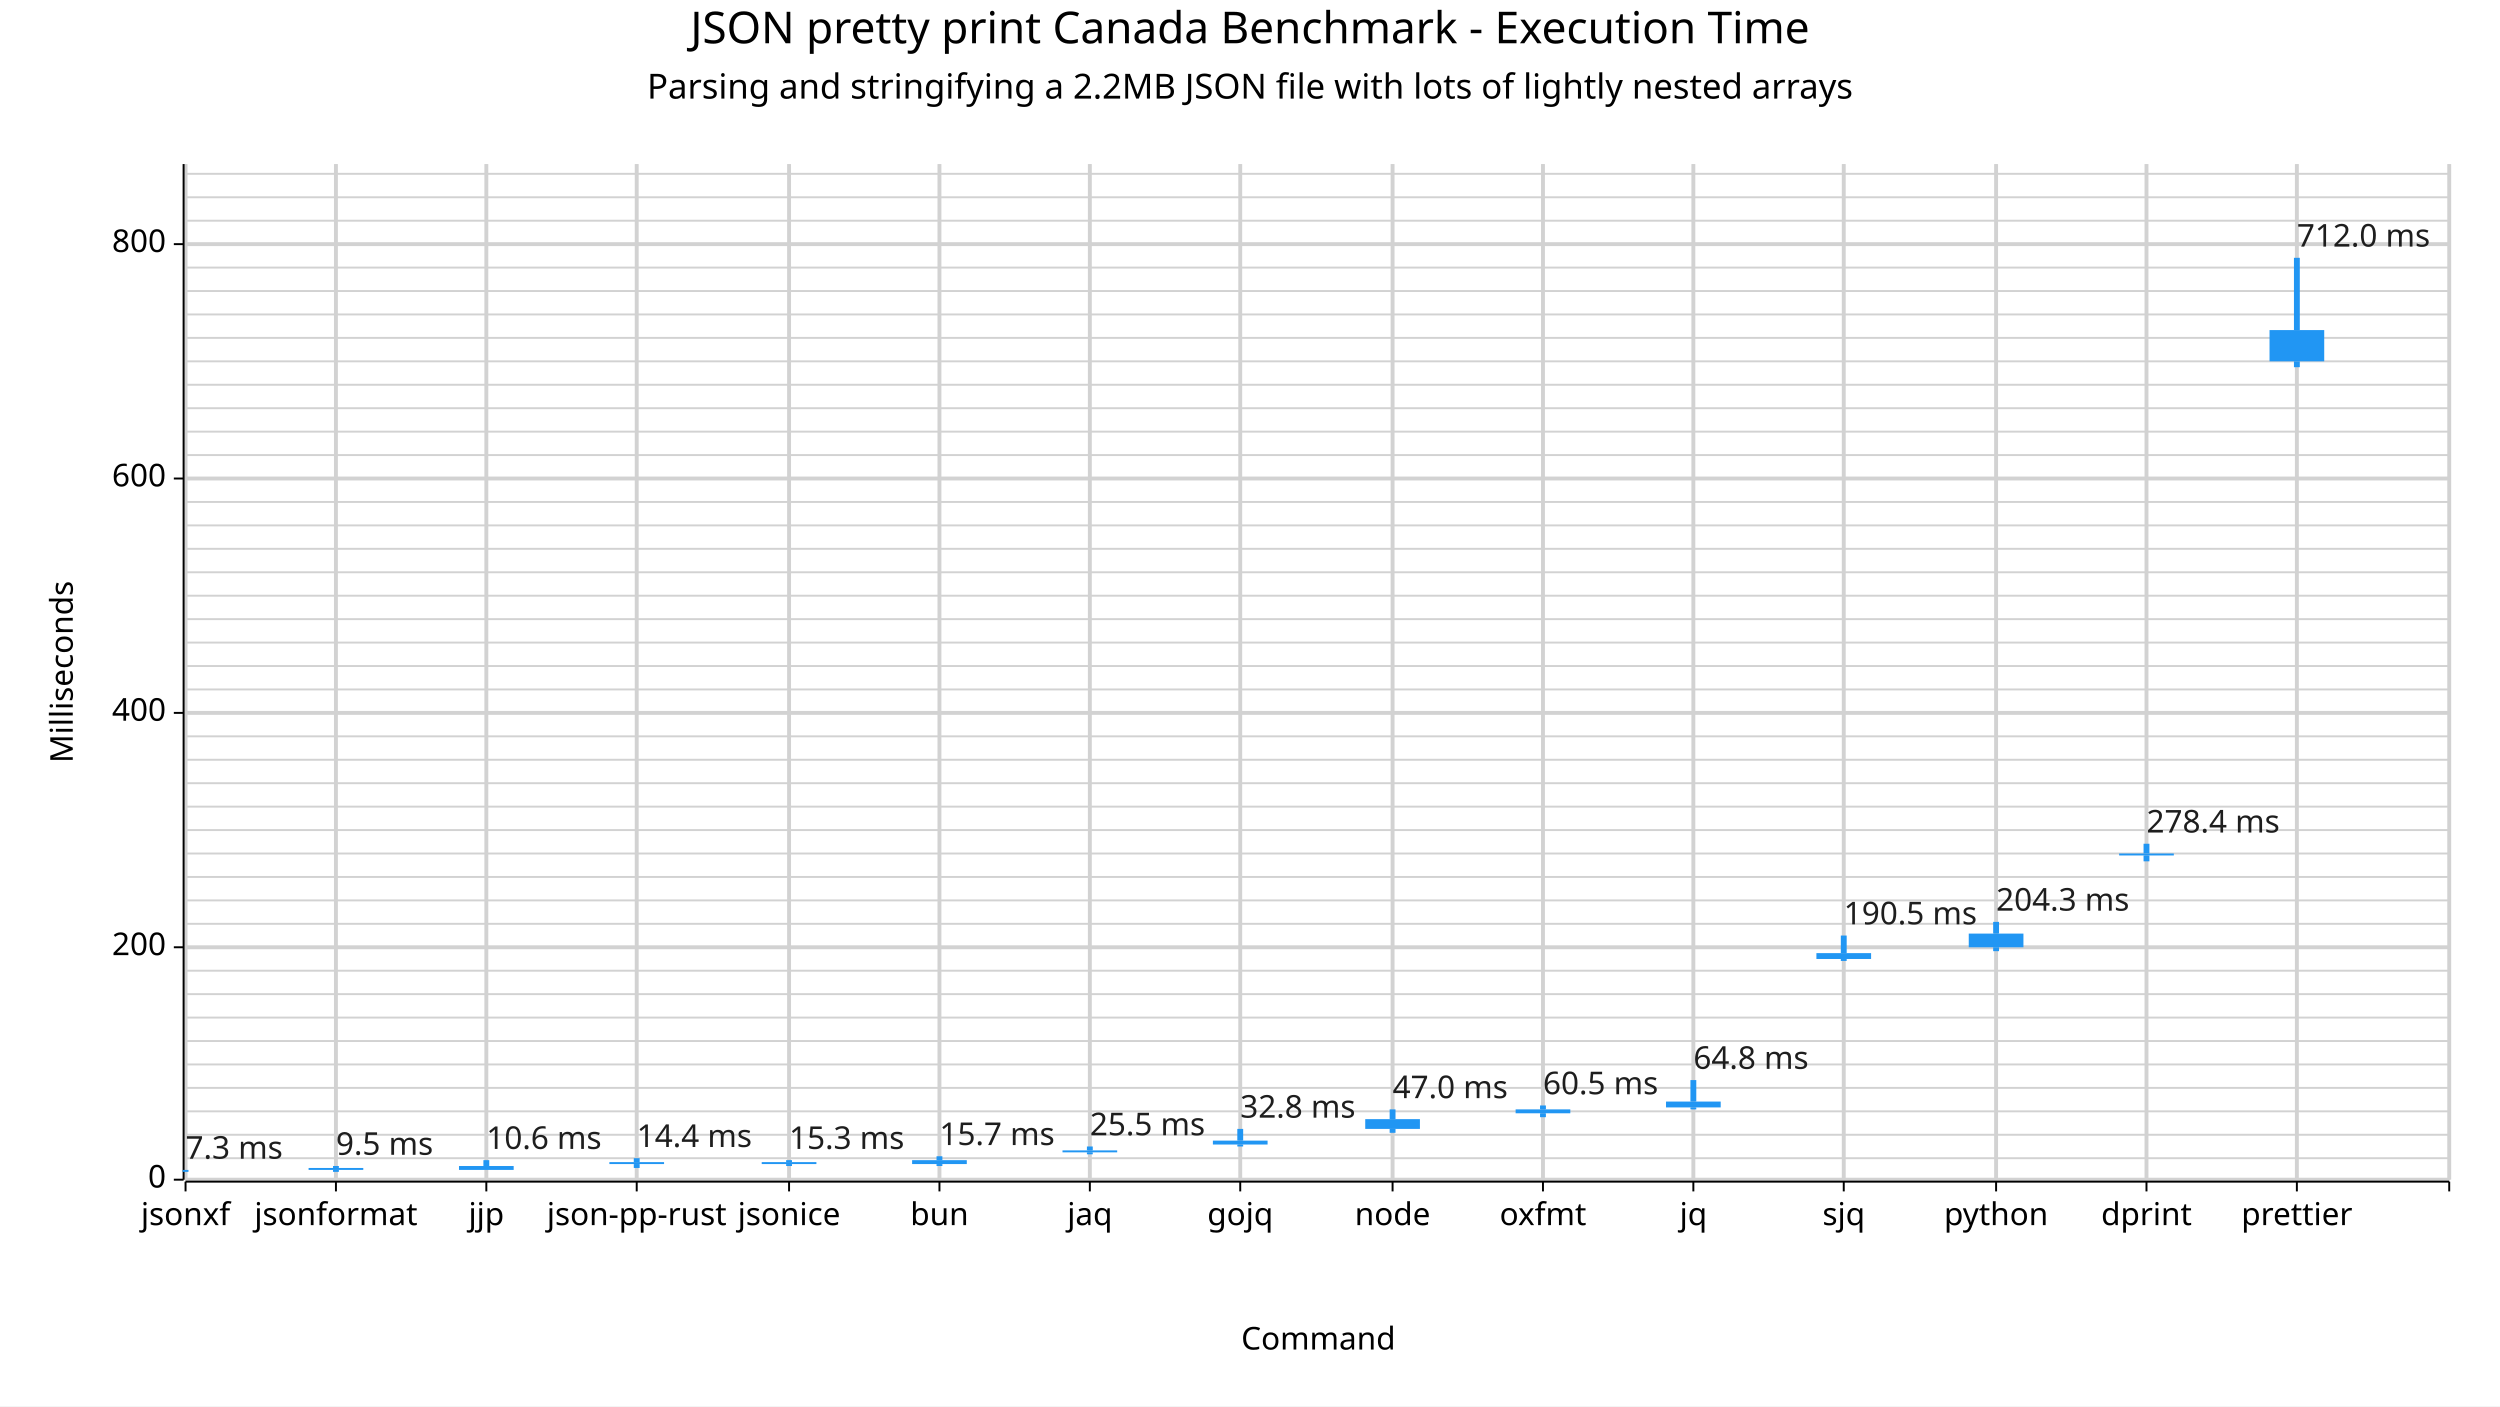
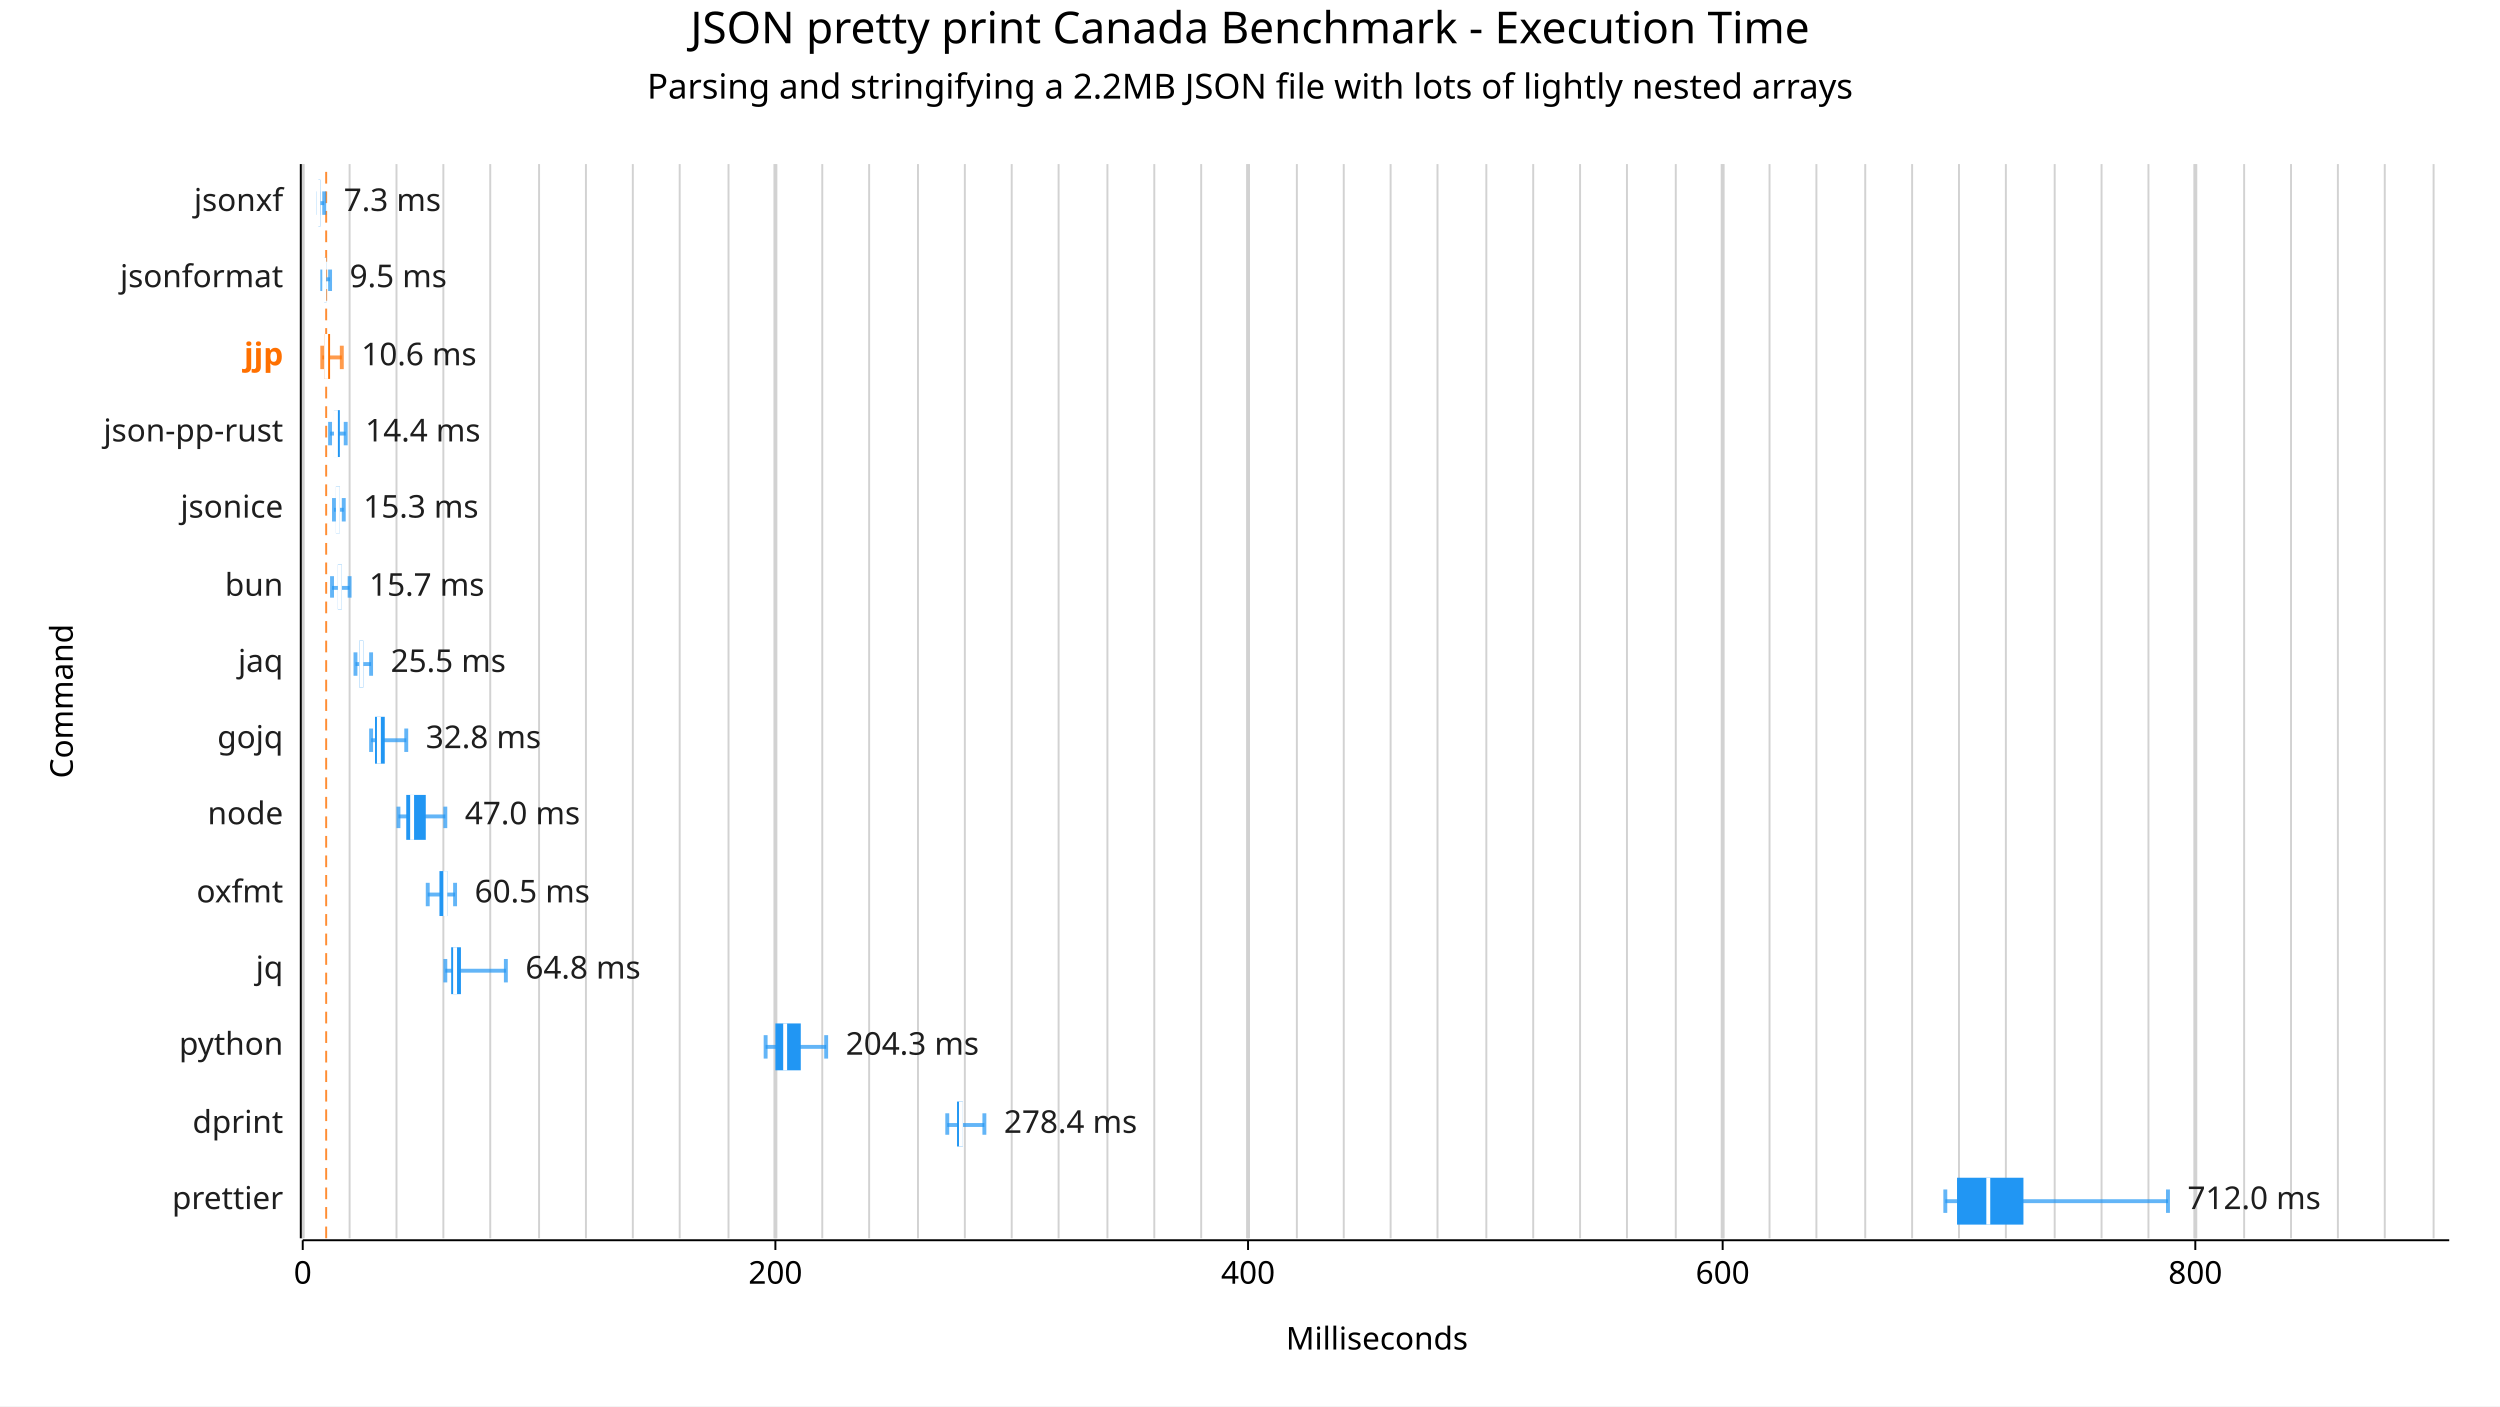
<svg xmlns="http://www.w3.org/2000/svg" width="1280" height="720" viewBox="0 0 1280 720">
  <rect x="0" y="0" width="1280" height="720" opacity="1" fill="#FFFFFF" stroke="none" />
  <text x="640" y="5" dy="0.76em" text-anchor="middle" font-family="sans-serif" font-size="22.581" opacity="1" fill="#000000">
JSON pretty print Canada Benchmark - Execution Time
</text>
  <text x="640" y="37" dy="0.76em" text-anchor="middle" font-family="sans-serif" font-size="17.742" opacity="1" fill="#000000">
Parsing and stringifying a 2.2MB JSON file with lots of lightly nested arrays
</text>
-   <line opacity="1" stroke="#D2D2D2" stroke-width="1" x1="95" y1="604" x2="95" y2="84" />
-   <line opacity="1" stroke="#D2D2D2" stroke-width="1" x1="172" y1="604" x2="172" y2="84" />
-   <line opacity="1" stroke="#D2D2D2" stroke-width="1" x1="249" y1="604" x2="249" y2="84" />
-   <line opacity="1" stroke="#D2D2D2" stroke-width="1" x1="326" y1="604" x2="326" y2="84" />
-   <line opacity="1" stroke="#D2D2D2" stroke-width="1" x1="404" y1="604" x2="404" y2="84" />
-   <line opacity="1" stroke="#D2D2D2" stroke-width="1" x1="481" y1="604" x2="481" y2="84" />
-   <line opacity="1" stroke="#D2D2D2" stroke-width="1" x1="558" y1="604" x2="558" y2="84" />
-   <line opacity="1" stroke="#D2D2D2" stroke-width="1" x1="635" y1="604" x2="635" y2="84" />
-   <line opacity="1" stroke="#D2D2D2" stroke-width="1" x1="713" y1="604" x2="713" y2="84" />
-   <line opacity="1" stroke="#D2D2D2" stroke-width="1" x1="790" y1="604" x2="790" y2="84" />
-   <line opacity="1" stroke="#D2D2D2" stroke-width="1" x1="867" y1="604" x2="867" y2="84" />
-   <line opacity="1" stroke="#D2D2D2" stroke-width="1" x1="944" y1="604" x2="944" y2="84" />
-   <line opacity="1" stroke="#D2D2D2" stroke-width="1" x1="1022" y1="604" x2="1022" y2="84" />
-   <line opacity="1" stroke="#D2D2D2" stroke-width="1" x1="1099" y1="604" x2="1099" y2="84" />
-   <line opacity="1" stroke="#D2D2D2" stroke-width="1" x1="1176" y1="604" x2="1176" y2="84" />
-   <line opacity="1" stroke="#D2D2D2" stroke-width="1" x1="1254" y1="604" x2="1254" y2="84" />
-   <line opacity="1" stroke="#D2D2D2" stroke-width="1" x1="95" y1="604" x2="1254" y2="604" />
-   <line opacity="1" stroke="#D2D2D2" stroke-width="1" x1="95" y1="593" x2="1254" y2="593" />
-   <line opacity="1" stroke="#D2D2D2" stroke-width="1" x1="95" y1="581" x2="1254" y2="581" />
-   <line opacity="1" stroke="#D2D2D2" stroke-width="1" x1="95" y1="569" x2="1254" y2="569" />
-   <line opacity="1" stroke="#D2D2D2" stroke-width="1" x1="95" y1="557" x2="1254" y2="557" />
-   <line opacity="1" stroke="#D2D2D2" stroke-width="1" x1="95" y1="545" x2="1254" y2="545" />
-   <line opacity="1" stroke="#D2D2D2" stroke-width="1" x1="95" y1="533" x2="1254" y2="533" />
-   <line opacity="1" stroke="#D2D2D2" stroke-width="1" x1="95" y1="521" x2="1254" y2="521" />
-   <line opacity="1" stroke="#D2D2D2" stroke-width="1" x1="95" y1="509" x2="1254" y2="509" />
-   <line opacity="1" stroke="#D2D2D2" stroke-width="1" x1="95" y1="497" x2="1254" y2="497" />
-   <line opacity="1" stroke="#D2D2D2" stroke-width="1" x1="95" y1="485" x2="1254" y2="485" />
-   <line opacity="1" stroke="#D2D2D2" stroke-width="1" x1="95" y1="473" x2="1254" y2="473" />
-   <line opacity="1" stroke="#D2D2D2" stroke-width="1" x1="95" y1="461" x2="1254" y2="461" />
-   <line opacity="1" stroke="#D2D2D2" stroke-width="1" x1="95" y1="449" x2="1254" y2="449" />
-   <line opacity="1" stroke="#D2D2D2" stroke-width="1" x1="95" y1="437" x2="1254" y2="437" />
-   <line opacity="1" stroke="#D2D2D2" stroke-width="1" x1="95" y1="425" x2="1254" y2="425" />
-   <line opacity="1" stroke="#D2D2D2" stroke-width="1" x1="95" y1="413" x2="1254" y2="413" />
-   <line opacity="1" stroke="#D2D2D2" stroke-width="1" x1="95" y1="401" x2="1254" y2="401" />
-   <line opacity="1" stroke="#D2D2D2" stroke-width="1" x1="95" y1="389" x2="1254" y2="389" />
-   <line opacity="1" stroke="#D2D2D2" stroke-width="1" x1="95" y1="377" x2="1254" y2="377" />
-   <line opacity="1" stroke="#D2D2D2" stroke-width="1" x1="95" y1="365" x2="1254" y2="365" />
-   <line opacity="1" stroke="#D2D2D2" stroke-width="1" x1="95" y1="353" x2="1254" y2="353" />
-   <line opacity="1" stroke="#D2D2D2" stroke-width="1" x1="95" y1="341" x2="1254" y2="341" />
-   <line opacity="1" stroke="#D2D2D2" stroke-width="1" x1="95" y1="329" x2="1254" y2="329" />
-   <line opacity="1" stroke="#D2D2D2" stroke-width="1" x1="95" y1="317" x2="1254" y2="317" />
-   <line opacity="1" stroke="#D2D2D2" stroke-width="1" x1="95" y1="305" x2="1254" y2="305" />
-   <line opacity="1" stroke="#D2D2D2" stroke-width="1" x1="95" y1="293" x2="1254" y2="293" />
-   <line opacity="1" stroke="#D2D2D2" stroke-width="1" x1="95" y1="281" x2="1254" y2="281" />
-   <line opacity="1" stroke="#D2D2D2" stroke-width="1" x1="95" y1="269" x2="1254" y2="269" />
-   <line opacity="1" stroke="#D2D2D2" stroke-width="1" x1="95" y1="257" x2="1254" y2="257" />
-   <line opacity="1" stroke="#D2D2D2" stroke-width="1" x1="95" y1="245" x2="1254" y2="245" />
-   <line opacity="1" stroke="#D2D2D2" stroke-width="1" x1="95" y1="233" x2="1254" y2="233" />
-   <line opacity="1" stroke="#D2D2D2" stroke-width="1" x1="95" y1="221" x2="1254" y2="221" />
-   <line opacity="1" stroke="#D2D2D2" stroke-width="1" x1="95" y1="209" x2="1254" y2="209" />
-   <line opacity="1" stroke="#D2D2D2" stroke-width="1" x1="95" y1="197" x2="1254" y2="197" />
-   <line opacity="1" stroke="#D2D2D2" stroke-width="1" x1="95" y1="185" x2="1254" y2="185" />
-   <line opacity="1" stroke="#D2D2D2" stroke-width="1" x1="95" y1="173" x2="1254" y2="173" />
-   <line opacity="1" stroke="#D2D2D2" stroke-width="1" x1="95" y1="161" x2="1254" y2="161" />
-   <line opacity="1" stroke="#D2D2D2" stroke-width="1" x1="95" y1="149" x2="1254" y2="149" />
-   <line opacity="1" stroke="#D2D2D2" stroke-width="1" x1="95" y1="137" x2="1254" y2="137" />
-   <line opacity="1" stroke="#D2D2D2" stroke-width="1" x1="95" y1="125" x2="1254" y2="125" />
-   <line opacity="1" stroke="#D2D2D2" stroke-width="1" x1="95" y1="113" x2="1254" y2="113" />
-   <line opacity="1" stroke="#D2D2D2" stroke-width="1" x1="95" y1="101" x2="1254" y2="101" />
-   <line opacity="1" stroke="#D2D2D2" stroke-width="1" x1="95" y1="89" x2="1254" y2="89" />
-   <text x="25" y="344" dy="0.76em" text-anchor="middle" font-family="sans-serif" font-size="16.129" opacity="1" fill="#000000" transform="rotate(270, 25, 344)">
+   <line opacity="1" stroke="#D2D2D2" stroke-width="1" x1="155" y1="634" x2="155" y2="84" />
+   <line opacity="1" stroke="#D2D2D2" stroke-width="1" x1="179" y1="634" x2="179" y2="84" />
+   <line opacity="1" stroke="#D2D2D2" stroke-width="1" x1="203" y1="634" x2="203" y2="84" />
+   <line opacity="1" stroke="#D2D2D2" stroke-width="1" x1="227" y1="634" x2="227" y2="84" />
+   <line opacity="1" stroke="#D2D2D2" stroke-width="1" x1="251" y1="634" x2="251" y2="84" />
+   <line opacity="1" stroke="#D2D2D2" stroke-width="1" x1="276" y1="634" x2="276" y2="84" />
+   <line opacity="1" stroke="#D2D2D2" stroke-width="1" x1="300" y1="634" x2="300" y2="84" />
+   <line opacity="1" stroke="#D2D2D2" stroke-width="1" x1="324" y1="634" x2="324" y2="84" />
+   <line opacity="1" stroke="#D2D2D2" stroke-width="1" x1="348" y1="634" x2="348" y2="84" />
+   <line opacity="1" stroke="#D2D2D2" stroke-width="1" x1="373" y1="634" x2="373" y2="84" />
+   <line opacity="1" stroke="#D2D2D2" stroke-width="1" x1="397" y1="634" x2="397" y2="84" />
+   <line opacity="1" stroke="#D2D2D2" stroke-width="1" x1="421" y1="634" x2="421" y2="84" />
+   <line opacity="1" stroke="#D2D2D2" stroke-width="1" x1="445" y1="634" x2="445" y2="84" />
+   <line opacity="1" stroke="#D2D2D2" stroke-width="1" x1="470" y1="634" x2="470" y2="84" />
+   <line opacity="1" stroke="#D2D2D2" stroke-width="1" x1="494" y1="634" x2="494" y2="84" />
+   <line opacity="1" stroke="#D2D2D2" stroke-width="1" x1="518" y1="634" x2="518" y2="84" />
+   <line opacity="1" stroke="#D2D2D2" stroke-width="1" x1="542" y1="634" x2="542" y2="84" />
+   <line opacity="1" stroke="#D2D2D2" stroke-width="1" x1="567" y1="634" x2="567" y2="84" />
+   <line opacity="1" stroke="#D2D2D2" stroke-width="1" x1="591" y1="634" x2="591" y2="84" />
+   <line opacity="1" stroke="#D2D2D2" stroke-width="1" x1="615" y1="634" x2="615" y2="84" />
+   <line opacity="1" stroke="#D2D2D2" stroke-width="1" x1="639" y1="634" x2="639" y2="84" />
+   <line opacity="1" stroke="#D2D2D2" stroke-width="1" x1="664" y1="634" x2="664" y2="84" />
+   <line opacity="1" stroke="#D2D2D2" stroke-width="1" x1="688" y1="634" x2="688" y2="84" />
+   <line opacity="1" stroke="#D2D2D2" stroke-width="1" x1="712" y1="634" x2="712" y2="84" />
+   <line opacity="1" stroke="#D2D2D2" stroke-width="1" x1="736" y1="634" x2="736" y2="84" />
+   <line opacity="1" stroke="#D2D2D2" stroke-width="1" x1="761" y1="634" x2="761" y2="84" />
+   <line opacity="1" stroke="#D2D2D2" stroke-width="1" x1="785" y1="634" x2="785" y2="84" />
+   <line opacity="1" stroke="#D2D2D2" stroke-width="1" x1="809" y1="634" x2="809" y2="84" />
+   <line opacity="1" stroke="#D2D2D2" stroke-width="1" x1="833" y1="634" x2="833" y2="84" />
+   <line opacity="1" stroke="#D2D2D2" stroke-width="1" x1="858" y1="634" x2="858" y2="84" />
+   <line opacity="1" stroke="#D2D2D2" stroke-width="1" x1="882" y1="634" x2="882" y2="84" />
+   <line opacity="1" stroke="#D2D2D2" stroke-width="1" x1="906" y1="634" x2="906" y2="84" />
+   <line opacity="1" stroke="#D2D2D2" stroke-width="1" x1="930" y1="634" x2="930" y2="84" />
+   <line opacity="1" stroke="#D2D2D2" stroke-width="1" x1="955" y1="634" x2="955" y2="84" />
+   <line opacity="1" stroke="#D2D2D2" stroke-width="1" x1="979" y1="634" x2="979" y2="84" />
+   <line opacity="1" stroke="#D2D2D2" stroke-width="1" x1="1003" y1="634" x2="1003" y2="84" />
+   <line opacity="1" stroke="#D2D2D2" stroke-width="1" x1="1027" y1="634" x2="1027" y2="84" />
+   <line opacity="1" stroke="#D2D2D2" stroke-width="1" x1="1052" y1="634" x2="1052" y2="84" />
+   <line opacity="1" stroke="#D2D2D2" stroke-width="1" x1="1076" y1="634" x2="1076" y2="84" />
+   <line opacity="1" stroke="#D2D2D2" stroke-width="1" x1="1100" y1="634" x2="1100" y2="84" />
+   <line opacity="1" stroke="#D2D2D2" stroke-width="1" x1="1124" y1="634" x2="1124" y2="84" />
+   <line opacity="1" stroke="#D2D2D2" stroke-width="1" x1="1149" y1="634" x2="1149" y2="84" />
+   <line opacity="1" stroke="#D2D2D2" stroke-width="1" x1="1173" y1="634" x2="1173" y2="84" />
+   <line opacity="1" stroke="#D2D2D2" stroke-width="1" x1="1197" y1="634" x2="1197" y2="84" />
+   <line opacity="1" stroke="#D2D2D2" stroke-width="1" x1="1221" y1="634" x2="1221" y2="84" />
+   <line opacity="1" stroke="#D2D2D2" stroke-width="1" x1="1246" y1="634" x2="1246" y2="84" />
+   <text x="25" y="359" dy="0.76em" text-anchor="middle" font-family="sans-serif" font-size="16.129" opacity="1" fill="#000000" transform="rotate(270, 25, 359)">
+ Command
+ </text>
+   <text x="705" y="695" dy="-0.5ex" text-anchor="middle" font-family="sans-serif" font-size="16.129" opacity="1" fill="#000000">
Milliseconds
</text>
-   <text x="675" y="695" dy="-0.5ex" text-anchor="middle" font-family="sans-serif" font-size="16.129" opacity="1" fill="#000000">
- Command
- </text>
-   <line opacity="1" stroke="#D2D2D2" stroke-width="2" x1="95" y1="604" x2="95" y2="84" />
-   <line opacity="1" stroke="#D2D2D2" stroke-width="2" x1="172" y1="604" x2="172" y2="84" />
-   <line opacity="1" stroke="#D2D2D2" stroke-width="2" x1="249" y1="604" x2="249" y2="84" />
-   <line opacity="1" stroke="#D2D2D2" stroke-width="2" x1="326" y1="604" x2="326" y2="84" />
-   <line opacity="1" stroke="#D2D2D2" stroke-width="2" x1="404" y1="604" x2="404" y2="84" />
-   <line opacity="1" stroke="#D2D2D2" stroke-width="2" x1="481" y1="604" x2="481" y2="84" />
-   <line opacity="1" stroke="#D2D2D2" stroke-width="2" x1="558" y1="604" x2="558" y2="84" />
-   <line opacity="1" stroke="#D2D2D2" stroke-width="2" x1="635" y1="604" x2="635" y2="84" />
-   <line opacity="1" stroke="#D2D2D2" stroke-width="2" x1="713" y1="604" x2="713" y2="84" />
-   <line opacity="1" stroke="#D2D2D2" stroke-width="2" x1="790" y1="604" x2="790" y2="84" />
-   <line opacity="1" stroke="#D2D2D2" stroke-width="2" x1="867" y1="604" x2="867" y2="84" />
-   <line opacity="1" stroke="#D2D2D2" stroke-width="2" x1="944" y1="604" x2="944" y2="84" />
-   <line opacity="1" stroke="#D2D2D2" stroke-width="2" x1="1022" y1="604" x2="1022" y2="84" />
-   <line opacity="1" stroke="#D2D2D2" stroke-width="2" x1="1099" y1="604" x2="1099" y2="84" />
-   <line opacity="1" stroke="#D2D2D2" stroke-width="2" x1="1176" y1="604" x2="1176" y2="84" />
-   <line opacity="1" stroke="#D2D2D2" stroke-width="2" x1="1254" y1="604" x2="1254" y2="84" />
-   <line opacity="1" stroke="#D2D2D2" stroke-width="2" x1="95" y1="604" x2="1254" y2="604" />
-   <line opacity="1" stroke="#D2D2D2" stroke-width="2" x1="95" y1="485" x2="1254" y2="485" />
-   <line opacity="1" stroke="#D2D2D2" stroke-width="2" x1="95" y1="365" x2="1254" y2="365" />
-   <line opacity="1" stroke="#D2D2D2" stroke-width="2" x1="95" y1="245" x2="1254" y2="245" />
-   <line opacity="1" stroke="#D2D2D2" stroke-width="2" x1="95" y1="125" x2="1254" y2="125" />
-   <polyline fill="none" opacity="1" stroke="#000000" stroke-width="1" points="94,84 94,604 " />
-   <text x="85" y="604" dy="0.5ex" text-anchor="end" font-family="sans-serif" font-size="16.129" opacity="1" fill="#000000">
+   <line opacity="1" stroke="#D2D2D2" stroke-width="2" x1="155" y1="634" x2="155" y2="84" />
+   <line opacity="1" stroke="#D2D2D2" stroke-width="2" x1="397" y1="634" x2="397" y2="84" />
+   <line opacity="1" stroke="#D2D2D2" stroke-width="2" x1="639" y1="634" x2="639" y2="84" />
+   <line opacity="1" stroke="#D2D2D2" stroke-width="2" x1="882" y1="634" x2="882" y2="84" />
+   <line opacity="1" stroke="#D2D2D2" stroke-width="2" x1="1124" y1="634" x2="1124" y2="84" />
+   <polyline fill="none" opacity="1" stroke="#000000" stroke-width="1" points="154,84 154,634 " />
+   <polyline fill="none" opacity="1" stroke="#000000" stroke-width="1" points="155,635 1254,635 " />
+   <text x="155" y="645" dy="0.76em" text-anchor="middle" font-family="sans-serif" font-size="16.129" opacity="1" fill="#000000">
0
</text>
-   <polyline fill="none" opacity="1" stroke="#000000" stroke-width="1" points="89,604 94,604 " />
-   <text x="85" y="485" dy="0.5ex" text-anchor="end" font-family="sans-serif" font-size="16.129" opacity="1" fill="#000000">
+   <polyline fill="none" opacity="1" stroke="#000000" stroke-width="1" points="155,635 155,640 " />
+   <text x="397" y="645" dy="0.76em" text-anchor="middle" font-family="sans-serif" font-size="16.129" opacity="1" fill="#000000">
200
</text>
-   <polyline fill="none" opacity="1" stroke="#000000" stroke-width="1" points="89,485 94,485 " />
-   <text x="85" y="365" dy="0.5ex" text-anchor="end" font-family="sans-serif" font-size="16.129" opacity="1" fill="#000000">
+   <polyline fill="none" opacity="1" stroke="#000000" stroke-width="1" points="397,635 397,640 " />
+   <text x="639" y="645" dy="0.76em" text-anchor="middle" font-family="sans-serif" font-size="16.129" opacity="1" fill="#000000">
400
</text>
-   <polyline fill="none" opacity="1" stroke="#000000" stroke-width="1" points="89,365 94,365 " />
-   <text x="85" y="245" dy="0.5ex" text-anchor="end" font-family="sans-serif" font-size="16.129" opacity="1" fill="#000000">
+   <polyline fill="none" opacity="1" stroke="#000000" stroke-width="1" points="639,635 639,640 " />
+   <text x="882" y="645" dy="0.76em" text-anchor="middle" font-family="sans-serif" font-size="16.129" opacity="1" fill="#000000">
600
</text>
-   <polyline fill="none" opacity="1" stroke="#000000" stroke-width="1" points="89,245 94,245 " />
-   <text x="85" y="125" dy="0.5ex" text-anchor="end" font-family="sans-serif" font-size="16.129" opacity="1" fill="#000000">
+   <polyline fill="none" opacity="1" stroke="#000000" stroke-width="1" points="882,635 882,640 " />
+   <text x="1124" y="645" dy="0.76em" text-anchor="middle" font-family="sans-serif" font-size="16.129" opacity="1" fill="#000000">
800
</text>
-   <polyline fill="none" opacity="1" stroke="#000000" stroke-width="1" points="89,125 94,125 " />
-   <polyline fill="none" opacity="1" stroke="#000000" stroke-width="1" points="95,605 1254,605 " />
-   <text x="95" y="615" dy="0.76em" text-anchor="middle" font-family="sans-serif" font-size="16.129" opacity="1" fill="#000000">
+   <polyline fill="none" opacity="1" stroke="#000000" stroke-width="1" points="1124,635 1124,640 " />
+   <polyline fill="none" opacity="0.8" stroke="#FF7000" stroke-width="1" points="167,634 167,628 " />
+   <polyline fill="none" opacity="0.8" stroke="#FF7000" stroke-width="1" points="167,624 167,618 " />
+   <polyline fill="none" opacity="0.8" stroke="#FF7000" stroke-width="1" points="167,614 167,608 " />
+   <polyline fill="none" opacity="0.8" stroke="#FF7000" stroke-width="1" points="167,604 167,598 " />
+   <polyline fill="none" opacity="0.8" stroke="#FF7000" stroke-width="1" points="167,594 167,588 " />
+   <polyline fill="none" opacity="0.8" stroke="#FF7000" stroke-width="1" points="167,584 167,578 " />
+   <polyline fill="none" opacity="0.8" stroke="#FF7000" stroke-width="1" points="167,574 167,568 " />
+   <polyline fill="none" opacity="0.8" stroke="#FF7000" stroke-width="1" points="167,564 167,558 " />
+   <polyline fill="none" opacity="0.8" stroke="#FF7000" stroke-width="1" points="167,554 167,548 " />
+   <polyline fill="none" opacity="0.8" stroke="#FF7000" stroke-width="1" points="167,544 167,538 " />
+   <polyline fill="none" opacity="0.8" stroke="#FF7000" stroke-width="1" points="167,534 167,528 " />
+   <polyline fill="none" opacity="0.8" stroke="#FF7000" stroke-width="1" points="167,524 167,518 " />
+   <polyline fill="none" opacity="0.8" stroke="#FF7000" stroke-width="1" points="167,514 167,508 " />
+   <polyline fill="none" opacity="0.8" stroke="#FF7000" stroke-width="1" points="167,504 167,498 " />
+   <polyline fill="none" opacity="0.8" stroke="#FF7000" stroke-width="1" points="167,494 167,488 " />
+   <polyline fill="none" opacity="0.8" stroke="#FF7000" stroke-width="1" points="167,484 167,478 " />
+   <polyline fill="none" opacity="0.8" stroke="#FF7000" stroke-width="1" points="167,474 167,468 " />
+   <polyline fill="none" opacity="0.8" stroke="#FF7000" stroke-width="1" points="167,464 167,458 " />
+   <polyline fill="none" opacity="0.8" stroke="#FF7000" stroke-width="1" points="167,454 167,448 " />
+   <polyline fill="none" opacity="0.8" stroke="#FF7000" stroke-width="1" points="167,444 167,438 " />
+   <polyline fill="none" opacity="0.8" stroke="#FF7000" stroke-width="1" points="167,434 167,428 " />
+   <polyline fill="none" opacity="0.8" stroke="#FF7000" stroke-width="1" points="167,424 167,418 " />
+   <polyline fill="none" opacity="0.8" stroke="#FF7000" stroke-width="1" points="167,414 167,408 " />
+   <polyline fill="none" opacity="0.8" stroke="#FF7000" stroke-width="1" points="167,404 167,398 " />
+   <polyline fill="none" opacity="0.8" stroke="#FF7000" stroke-width="1" points="167,394 167,388 " />
+   <polyline fill="none" opacity="0.8" stroke="#FF7000" stroke-width="1" points="167,384 167,378 " />
+   <polyline fill="none" opacity="0.8" stroke="#FF7000" stroke-width="1" points="167,374 167,368 " />
+   <polyline fill="none" opacity="0.8" stroke="#FF7000" stroke-width="1" points="167,364 167,358 " />
+   <polyline fill="none" opacity="0.8" stroke="#FF7000" stroke-width="1" points="167,354 167,348 " />
+   <polyline fill="none" opacity="0.8" stroke="#FF7000" stroke-width="1" points="167,344 167,338 " />
+   <polyline fill="none" opacity="0.8" stroke="#FF7000" stroke-width="1" points="167,334 167,328 " />
+   <polyline fill="none" opacity="0.8" stroke="#FF7000" stroke-width="1" points="167,324 167,318 " />
+   <polyline fill="none" opacity="0.8" stroke="#FF7000" stroke-width="1" points="167,314 167,308 " />
+   <polyline fill="none" opacity="0.8" stroke="#FF7000" stroke-width="1" points="167,304 167,298 " />
+   <polyline fill="none" opacity="0.8" stroke="#FF7000" stroke-width="1" points="167,294 167,288 " />
+   <polyline fill="none" opacity="0.8" stroke="#FF7000" stroke-width="1" points="167,284 167,278 " />
+   <polyline fill="none" opacity="0.8" stroke="#FF7000" stroke-width="1" points="167,274 167,268 " />
+   <polyline fill="none" opacity="0.8" stroke="#FF7000" stroke-width="1" points="167,264 167,258 " />
+   <polyline fill="none" opacity="0.8" stroke="#FF7000" stroke-width="1" points="167,254 167,248 " />
+   <polyline fill="none" opacity="0.8" stroke="#FF7000" stroke-width="1" points="167,244 167,238 " />
+   <polyline fill="none" opacity="0.8" stroke="#FF7000" stroke-width="1" points="167,234 167,228 " />
+   <polyline fill="none" opacity="0.8" stroke="#FF7000" stroke-width="1" points="167,224 167,218 " />
+   <polyline fill="none" opacity="0.8" stroke="#FF7000" stroke-width="1" points="167,214 167,208 " />
+   <polyline fill="none" opacity="0.8" stroke="#FF7000" stroke-width="1" points="167,204 167,198 " />
+   <polyline fill="none" opacity="0.8" stroke="#FF7000" stroke-width="1" points="167,194 167,188 " />
+   <polyline fill="none" opacity="0.8" stroke="#FF7000" stroke-width="1" points="167,184 167,178 " />
+   <polyline fill="none" opacity="0.8" stroke="#FF7000" stroke-width="1" points="167,174 167,168 " />
+   <polyline fill="none" opacity="0.8" stroke="#FF7000" stroke-width="1" points="167,164 167,158 " />
+   <polyline fill="none" opacity="0.8" stroke="#FF7000" stroke-width="1" points="167,154 167,148 " />
+   <polyline fill="none" opacity="0.8" stroke="#FF7000" stroke-width="1" points="167,144 167,138 " />
+   <polyline fill="none" opacity="0.8" stroke="#FF7000" stroke-width="1" points="167,134 167,128 " />
+   <polyline fill="none" opacity="0.8" stroke="#FF7000" stroke-width="1" points="167,124 167,118 " />
+   <polyline fill="none" opacity="0.8" stroke="#FF7000" stroke-width="1" points="167,114 167,108 " />
+   <polyline fill="none" opacity="0.8" stroke="#FF7000" stroke-width="1" points="167,104 167,98 " />
+   <polyline fill="none" opacity="0.8" stroke="#FF7000" stroke-width="1" points="167,94 167,88 " />
+   <polyline fill="none" opacity="0.7" stroke="#2196F3" stroke-width="2" points="163,104 166,104 " />
+   <polyline fill="none" opacity="0.7" stroke="#2196F3" stroke-width="2" points="163,110 163,98 " />
+   <polyline fill="none" opacity="0.7" stroke="#2196F3" stroke-width="2" points="166,110 166,98 " />
+   <rect x="163" y="92" width="1" height="24" opacity="1" fill="#2196F3" stroke="none" />
+   <polyline fill="none" opacity="1" stroke="#FFFFFF" stroke-width="2" points="163,116 163,92 " />
+   <text x="176" y="104" dy="0.5ex" text-anchor="start" font-family="sans-serif" font-size="16.129" opacity="1" fill="#1E1E1E">
+ 7.3 ms
+ </text>
+   <text x="145" y="104" dy="0.5ex" text-anchor="end" font-family="sans-serif" font-size="16.129" opacity="1" fill="#1E1E1E">
jsonxf
</text>
-   <polyline fill="none" opacity="1" stroke="#000000" stroke-width="1" points="95,605 95,610 " />
-   <text x="172" y="615" dy="0.76em" text-anchor="middle" font-family="sans-serif" font-size="16.129" opacity="1" fill="#000000">
+   <polyline fill="none" opacity="0.7" stroke="#2196F3" stroke-width="2" points="165,143 169,143 " />
+   <polyline fill="none" opacity="0.7" stroke="#2196F3" stroke-width="2" points="165,149 165,138 " />
+   <polyline fill="none" opacity="0.7" stroke="#2196F3" stroke-width="2" points="169,149 169,138 " />
+   <rect x="166" y="132" width="1" height="23" opacity="1" fill="#2196F3" stroke="none" />
+   <polyline fill="none" opacity="1" stroke="#FFFFFF" stroke-width="2" points="166,155 166,132 " />
+   <text x="179" y="143" dy="0.5ex" text-anchor="start" font-family="sans-serif" font-size="16.129" opacity="1" fill="#1E1E1E">
+ 9.5 ms
+ </text>
+   <text x="145" y="143" dy="0.5ex" text-anchor="end" font-family="sans-serif" font-size="16.129" opacity="1" fill="#1E1E1E">
jsonformat
</text>
-   <polyline fill="none" opacity="1" stroke="#000000" stroke-width="1" points="172,605 172,610 " />
-   <text x="249" y="615" dy="0.76em" text-anchor="middle" font-family="sans-serif" font-size="16.129" opacity="1" fill="#000000">
+   <polyline fill="none" opacity="0.7" stroke="#FF7000" stroke-width="2" points="165,183 175,183 " />
+   <polyline fill="none" opacity="0.7" stroke="#FF7000" stroke-width="2" points="165,189 165,177 " />
+   <polyline fill="none" opacity="0.7" stroke="#FF7000" stroke-width="2" points="175,189 175,177 " />
+   <rect x="166" y="171" width="3" height="23" opacity="1" fill="#FF7000" stroke="none" />
+   <polyline fill="none" opacity="1" stroke="#FFFFFF" stroke-width="2" points="167,194 167,171 " />
+   <text x="185" y="183" dy="0.5ex" text-anchor="start" font-family="sans-serif" font-size="16.129" opacity="1" fill="#1E1E1E">
+ 10.6 ms
+ </text>
+   <text x="145" y="183" dy="0.5ex" text-anchor="end" font-family="sans-serif" font-size="16.129" opacity="1" fill="#FF7000" font-weight="bold">
jjp
</text>
-   <polyline fill="none" opacity="1" stroke="#000000" stroke-width="1" points="249,605 249,610 " />
-   <text x="326" y="615" dy="0.76em" text-anchor="middle" font-family="sans-serif" font-size="16.129" opacity="1" fill="#000000">
+   <polyline fill="none" opacity="0.7" stroke="#2196F3" stroke-width="2" points="169,222 177,222 " />
+   <polyline fill="none" opacity="0.7" stroke="#2196F3" stroke-width="2" points="169,228 169,216 " />
+   <polyline fill="none" opacity="0.7" stroke="#2196F3" stroke-width="2" points="177,228 177,216 " />
+   <rect x="171" y="210" width="3" height="24" opacity="1" fill="#2196F3" stroke="none" />
+   <polyline fill="none" opacity="1" stroke="#FFFFFF" stroke-width="2" points="172,234 172,210 " />
+   <text x="187" y="222" dy="0.5ex" text-anchor="start" font-family="sans-serif" font-size="16.129" opacity="1" fill="#1E1E1E">
+ 14.4 ms
+ </text>
+   <text x="145" y="222" dy="0.5ex" text-anchor="end" font-family="sans-serif" font-size="16.129" opacity="1" fill="#1E1E1E">
json-pp-rust
</text>
-   <polyline fill="none" opacity="1" stroke="#000000" stroke-width="1" points="326,605 326,610 " />
-   <text x="404" y="615" dy="0.76em" text-anchor="middle" font-family="sans-serif" font-size="16.129" opacity="1" fill="#000000">
+   <polyline fill="none" opacity="0.7" stroke="#2196F3" stroke-width="2" points="171,261 176,261 " />
+   <polyline fill="none" opacity="0.7" stroke="#2196F3" stroke-width="2" points="171,267 171,255 " />
+   <polyline fill="none" opacity="0.7" stroke="#2196F3" stroke-width="2" points="176,267 176,255 " />
+   <rect x="172" y="249" width="2" height="24" opacity="1" fill="#2196F3" stroke="none" />
+   <polyline fill="none" opacity="1" stroke="#FFFFFF" stroke-width="2" points="173,273 173,249 " />
+   <text x="186" y="261" dy="0.5ex" text-anchor="start" font-family="sans-serif" font-size="16.129" opacity="1" fill="#1E1E1E">
+ 15.3 ms
+ </text>
+   <text x="145" y="261" dy="0.5ex" text-anchor="end" font-family="sans-serif" font-size="16.129" opacity="1" fill="#1E1E1E">
jsonice
</text>
-   <polyline fill="none" opacity="1" stroke="#000000" stroke-width="1" points="404,605 404,610 " />
-   <text x="481" y="615" dy="0.76em" text-anchor="middle" font-family="sans-serif" font-size="16.129" opacity="1" fill="#000000">
+   <polyline fill="none" opacity="0.7" stroke="#2196F3" stroke-width="2" points="170,301 179,301 " />
+   <polyline fill="none" opacity="0.7" stroke="#2196F3" stroke-width="2" points="170,306 170,295 " />
+   <polyline fill="none" opacity="0.7" stroke="#2196F3" stroke-width="2" points="179,306 179,295 " />
+   <rect x="173" y="289" width="2" height="23" opacity="1" fill="#2196F3" stroke="none" />
+   <polyline fill="none" opacity="1" stroke="#FFFFFF" stroke-width="2" points="174,312 174,289 " />
+   <text x="189" y="301" dy="0.5ex" text-anchor="start" font-family="sans-serif" font-size="16.129" opacity="1" fill="#1E1E1E">
+ 15.7 ms
+ </text>
+   <text x="145" y="301" dy="0.5ex" text-anchor="end" font-family="sans-serif" font-size="16.129" opacity="1" fill="#1E1E1E">
bun
</text>
-   <polyline fill="none" opacity="1" stroke="#000000" stroke-width="1" points="481,605 481,610 " />
-   <text x="558" y="615" dy="0.76em" text-anchor="middle" font-family="sans-serif" font-size="16.129" opacity="1" fill="#000000">
+   <polyline fill="none" opacity="0.7" stroke="#2196F3" stroke-width="2" points="182,340 190,340 " />
+   <polyline fill="none" opacity="0.7" stroke="#2196F3" stroke-width="2" points="182,346 182,334 " />
+   <polyline fill="none" opacity="0.7" stroke="#2196F3" stroke-width="2" points="190,346 190,334 " />
+   <rect x="184" y="328" width="2" height="24" opacity="1" fill="#2196F3" stroke="none" />
+   <polyline fill="none" opacity="1" stroke="#FFFFFF" stroke-width="2" points="185,352 185,328 " />
+   <text x="200" y="340" dy="0.5ex" text-anchor="start" font-family="sans-serif" font-size="16.129" opacity="1" fill="#1E1E1E">
+ 25.5 ms
+ </text>
+   <text x="145" y="340" dy="0.5ex" text-anchor="end" font-family="sans-serif" font-size="16.129" opacity="1" fill="#1E1E1E">
jaq
</text>
-   <polyline fill="none" opacity="1" stroke="#000000" stroke-width="1" points="558,605 558,610 " />
-   <text x="635" y="615" dy="0.76em" text-anchor="middle" font-family="sans-serif" font-size="16.129" opacity="1" fill="#000000">
+   <polyline fill="none" opacity="0.7" stroke="#2196F3" stroke-width="2" points="190,379 208,379 " />
+   <polyline fill="none" opacity="0.7" stroke="#2196F3" stroke-width="2" points="190,385 190,373 " />
+   <polyline fill="none" opacity="0.7" stroke="#2196F3" stroke-width="2" points="208,385 208,373 " />
+   <rect x="192" y="367" width="5" height="24" opacity="1" fill="#2196F3" stroke="none" />
+   <polyline fill="none" opacity="1" stroke="#FFFFFF" stroke-width="2" points="194,391 194,367 " />
+   <text x="218" y="379" dy="0.5ex" text-anchor="start" font-family="sans-serif" font-size="16.129" opacity="1" fill="#1E1E1E">
+ 32.8 ms
+ </text>
+   <text x="145" y="379" dy="0.5ex" text-anchor="end" font-family="sans-serif" font-size="16.129" opacity="1" fill="#1E1E1E">
gojq
</text>
-   <polyline fill="none" opacity="1" stroke="#000000" stroke-width="1" points="635,605 635,610 " />
-   <text x="713" y="615" dy="0.76em" text-anchor="middle" font-family="sans-serif" font-size="16.129" opacity="1" fill="#000000">
+   <polyline fill="none" opacity="0.7" stroke="#2196F3" stroke-width="2" points="204,418 228,418 " />
+   <polyline fill="none" opacity="0.7" stroke="#2196F3" stroke-width="2" points="204,424 204,413 " />
+   <polyline fill="none" opacity="0.7" stroke="#2196F3" stroke-width="2" points="228,424 228,413 " />
+   <rect x="208" y="407" width="10" height="23" opacity="1" fill="#2196F3" stroke="none" />
+   <polyline fill="none" opacity="1" stroke="#FFFFFF" stroke-width="2" points="211,430 211,407 " />
+   <text x="238" y="418" dy="0.5ex" text-anchor="start" font-family="sans-serif" font-size="16.129" opacity="1" fill="#1E1E1E">
+ 47.0 ms
+ </text>
+   <text x="145" y="418" dy="0.5ex" text-anchor="end" font-family="sans-serif" font-size="16.129" opacity="1" fill="#1E1E1E">
node
</text>
-   <polyline fill="none" opacity="1" stroke="#000000" stroke-width="1" points="713,605 713,610 " />
-   <text x="790" y="615" dy="0.76em" text-anchor="middle" font-family="sans-serif" font-size="16.129" opacity="1" fill="#000000">
+   <polyline fill="none" opacity="0.7" stroke="#2196F3" stroke-width="2" points="219,458 233,458 " />
+   <polyline fill="none" opacity="0.7" stroke="#2196F3" stroke-width="2" points="219,464 219,452 " />
+   <polyline fill="none" opacity="0.7" stroke="#2196F3" stroke-width="2" points="233,464 233,452 " />
+   <rect x="225" y="446" width="4" height="23" opacity="1" fill="#2196F3" stroke="none" />
+   <polyline fill="none" opacity="1" stroke="#FFFFFF" stroke-width="2" points="228,469 228,446 " />
+   <text x="243" y="458" dy="0.5ex" text-anchor="start" font-family="sans-serif" font-size="16.129" opacity="1" fill="#1E1E1E">
+ 60.5 ms
+ </text>
+   <text x="145" y="458" dy="0.5ex" text-anchor="end" font-family="sans-serif" font-size="16.129" opacity="1" fill="#1E1E1E">
oxfmt
</text>
-   <polyline fill="none" opacity="1" stroke="#000000" stroke-width="1" points="790,605 790,610 " />
-   <text x="867" y="615" dy="0.76em" text-anchor="middle" font-family="sans-serif" font-size="16.129" opacity="1" fill="#000000">
+   <polyline fill="none" opacity="0.7" stroke="#2196F3" stroke-width="2" points="228,497 259,497 " />
+   <polyline fill="none" opacity="0.7" stroke="#2196F3" stroke-width="2" points="228,503 228,491 " />
+   <polyline fill="none" opacity="0.7" stroke="#2196F3" stroke-width="2" points="259,503 259,491 " />
+   <rect x="231" y="485" width="5" height="24" opacity="1" fill="#2196F3" stroke="none" />
+   <polyline fill="none" opacity="1" stroke="#FFFFFF" stroke-width="2" points="233,509 233,485 " />
+   <text x="269" y="497" dy="0.5ex" text-anchor="start" font-family="sans-serif" font-size="16.129" opacity="1" fill="#1E1E1E">
+ 64.8 ms
+ </text>
+   <text x="145" y="497" dy="0.5ex" text-anchor="end" font-family="sans-serif" font-size="16.129" opacity="1" fill="#1E1E1E">
jq
</text>
-   <polyline fill="none" opacity="1" stroke="#000000" stroke-width="1" points="867,605 867,610 " />
-   <text x="944" y="615" dy="0.76em" text-anchor="middle" font-family="sans-serif" font-size="16.129" opacity="1" fill="#000000">
- sjq
- </text>
-   <polyline fill="none" opacity="1" stroke="#000000" stroke-width="1" points="944,605 944,610 " />
-   <text x="1022" y="615" dy="0.76em" text-anchor="middle" font-family="sans-serif" font-size="16.129" opacity="1" fill="#000000">
+   <polyline fill="none" opacity="0.7" stroke="#2196F3" stroke-width="2" points="392,536 423,536 " />
+   <polyline fill="none" opacity="0.7" stroke="#2196F3" stroke-width="2" points="392,542 392,530 " />
+   <polyline fill="none" opacity="0.7" stroke="#2196F3" stroke-width="2" points="423,542 423,530 " />
+   <rect x="397" y="524" width="13" height="24" opacity="1" fill="#2196F3" stroke="none" />
+   <polyline fill="none" opacity="1" stroke="#FFFFFF" stroke-width="2" points="402,548 402,524 " />
+   <text x="433" y="536" dy="0.5ex" text-anchor="start" font-family="sans-serif" font-size="16.129" opacity="1" fill="#1E1E1E">
+ 204.3 ms
+ </text>
+   <text x="145" y="536" dy="0.5ex" text-anchor="end" font-family="sans-serif" font-size="16.129" opacity="1" fill="#1E1E1E">
python
</text>
-   <polyline fill="none" opacity="1" stroke="#000000" stroke-width="1" points="1022,605 1022,610 " />
-   <text x="1099" y="615" dy="0.76em" text-anchor="middle" font-family="sans-serif" font-size="16.129" opacity="1" fill="#000000">
+   <polyline fill="none" opacity="0.7" stroke="#2196F3" stroke-width="2" points="485,576 504,576 " />
+   <polyline fill="none" opacity="0.7" stroke="#2196F3" stroke-width="2" points="485,581 485,570 " />
+   <polyline fill="none" opacity="0.7" stroke="#2196F3" stroke-width="2" points="504,581 504,570 " />
+   <rect x="490" y="564" width="3" height="23" opacity="1" fill="#2196F3" stroke="none" />
+   <polyline fill="none" opacity="1" stroke="#FFFFFF" stroke-width="2" points="492,587 492,564 " />
+   <text x="514" y="576" dy="0.5ex" text-anchor="start" font-family="sans-serif" font-size="16.129" opacity="1" fill="#1E1E1E">
+ 278.4 ms
+ </text>
+   <text x="145" y="576" dy="0.5ex" text-anchor="end" font-family="sans-serif" font-size="16.129" opacity="1" fill="#1E1E1E">
dprint
</text>
-   <polyline fill="none" opacity="1" stroke="#000000" stroke-width="1" points="1099,605 1099,610 " />
-   <text x="1176" y="615" dy="0.76em" text-anchor="middle" font-family="sans-serif" font-size="16.129" opacity="1" fill="#000000">
+   <polyline fill="none" opacity="0.7" stroke="#2196F3" stroke-width="2" points="996,615 1110,615 " />
+   <polyline fill="none" opacity="0.7" stroke="#2196F3" stroke-width="2" points="996,621 996,609 " />
+   <polyline fill="none" opacity="0.7" stroke="#2196F3" stroke-width="2" points="1110,621 1110,609 " />
+   <rect x="1002" y="603" width="34" height="24" opacity="1" fill="#2196F3" stroke="none" />
+   <polyline fill="none" opacity="1" stroke="#FFFFFF" stroke-width="2" points="1018,627 1018,603 " />
+   <text x="1120" y="615" dy="0.5ex" text-anchor="start" font-family="sans-serif" font-size="16.129" opacity="1" fill="#1E1E1E">
+ 712.0 ms
+ </text>
+   <text x="145" y="615" dy="0.5ex" text-anchor="end" font-family="sans-serif" font-size="16.129" opacity="1" fill="#1E1E1E">
prettier
</text>
-   <polyline fill="none" opacity="1" stroke="#000000" stroke-width="1" points="1176,605 1176,610 " />
-   <text x="1254" y="615" dy="0.76em" text-anchor="middle" font-family="sans-serif" font-size="16.129" opacity="1" fill="#000000">
- 
- </text>
-   <polyline fill="none" opacity="1" stroke="#000000" stroke-width="1" points="1254,605 1254,610 " />
-   <line opacity="1" stroke="#2196F3" stroke-width="3" x1="95" y1="600" x2="95" y2="599" />
-   <line opacity="1" stroke="#2196F3" stroke-width="3" x1="95" y1="600" x2="95" y2="600" />
-   <rect x="81" y="600" width="28" height="0" opacity="1" fill="#2196F3" stroke="none" />
-   <line opacity="1" stroke="#2196F3" stroke-width="3" x1="172" y1="598" x2="172" y2="597" />
-   <line opacity="1" stroke="#2196F3" stroke-width="3" x1="172" y1="600" x2="172" y2="599" />
-   <rect x="158" y="598" width="28" height="1" opacity="1" fill="#2196F3" stroke="none" />
-   <line opacity="1" stroke="#2196F3" stroke-width="3" x1="249" y1="597" x2="249" y2="594" />
-   <line opacity="1" stroke="#2196F3" stroke-width="3" x1="249" y1="599" x2="249" y2="599" />
-   <rect x="235" y="597" width="28" height="2" opacity="1" fill="#2196F3" stroke="none" />
-   <line opacity="1" stroke="#2196F3" stroke-width="3" x1="326" y1="595" x2="326" y2="593" />
-   <line opacity="1" stroke="#2196F3" stroke-width="3" x1="326" y1="598" x2="326" y2="596" />
-   <rect x="312" y="595" width="28" height="1" opacity="1" fill="#2196F3" stroke="none" />
-   <line opacity="1" stroke="#2196F3" stroke-width="3" x1="404" y1="595" x2="404" y2="594" />
-   <line opacity="1" stroke="#2196F3" stroke-width="3" x1="404" y1="597" x2="404" y2="596" />
-   <rect x="390" y="595" width="28" height="1" opacity="1" fill="#2196F3" stroke="none" />
-   <line opacity="1" stroke="#2196F3" stroke-width="3" x1="481" y1="594" x2="481" y2="592" />
-   <line opacity="1" stroke="#2196F3" stroke-width="3" x1="481" y1="597" x2="481" y2="596" />
-   <rect x="467" y="594" width="28" height="2" opacity="1" fill="#2196F3" stroke="none" />
-   <line opacity="1" stroke="#2196F3" stroke-width="3" x1="558" y1="589" x2="558" y2="587" />
-   <line opacity="1" stroke="#2196F3" stroke-width="3" x1="558" y1="591" x2="558" y2="590" />
-   <rect x="544" y="589" width="28" height="1" opacity="1" fill="#2196F3" stroke="none" />
-   <line opacity="1" stroke="#2196F3" stroke-width="3" x1="635" y1="584" x2="635" y2="578" />
-   <line opacity="1" stroke="#2196F3" stroke-width="3" x1="635" y1="587" x2="635" y2="586" />
-   <rect x="621" y="584" width="28" height="2" opacity="1" fill="#2196F3" stroke="none" />
-   <line opacity="1" stroke="#2196F3" stroke-width="3" x1="713" y1="573" x2="713" y2="568" />
-   <line opacity="1" stroke="#2196F3" stroke-width="3" x1="713" y1="580" x2="713" y2="578" />
-   <rect x="699" y="573" width="28" height="5" opacity="1" fill="#2196F3" stroke="none" />
-   <line opacity="1" stroke="#2196F3" stroke-width="3" x1="790" y1="568" x2="790" y2="566" />
-   <line opacity="1" stroke="#2196F3" stroke-width="3" x1="790" y1="572" x2="790" y2="570" />
-   <rect x="776" y="568" width="28" height="2" opacity="1" fill="#2196F3" stroke="none" />
-   <line opacity="1" stroke="#2196F3" stroke-width="3" x1="867" y1="564" x2="867" y2="553" />
-   <line opacity="1" stroke="#2196F3" stroke-width="3" x1="867" y1="568" x2="867" y2="567" />
-   <rect x="853" y="564" width="28" height="3" opacity="1" fill="#2196F3" stroke="none" />
-   <line opacity="1" stroke="#2196F3" stroke-width="3" x1="944" y1="488" x2="944" y2="479" />
-   <line opacity="1" stroke="#2196F3" stroke-width="3" x1="944" y1="492" x2="944" y2="491" />
-   <rect x="930" y="488" width="28" height="3" opacity="1" fill="#2196F3" stroke="none" />
-   <line opacity="1" stroke="#2196F3" stroke-width="3" x1="1022" y1="478" x2="1022" y2="472" />
-   <line opacity="1" stroke="#2196F3" stroke-width="3" x1="1022" y1="487" x2="1022" y2="485" />
-   <rect x="1008" y="478" width="28" height="7" opacity="1" fill="#2196F3" stroke="none" />
-   <line opacity="1" stroke="#2196F3" stroke-width="3" x1="1099" y1="437" x2="1099" y2="432" />
-   <line opacity="1" stroke="#2196F3" stroke-width="3" x1="1099" y1="441" x2="1099" y2="438" />
-   <rect x="1085" y="437" width="28" height="1" opacity="1" fill="#2196F3" stroke="none" />
-   <line opacity="1" stroke="#2196F3" stroke-width="3" x1="1176" y1="169" x2="1176" y2="132" />
-   <line opacity="1" stroke="#2196F3" stroke-width="3" x1="1176" y1="188" x2="1176" y2="185" />
-   <rect x="1162" y="169" width="28" height="16" opacity="1" fill="#2196F3" stroke="none" />
-   <text x="95" y="581" dy="0.76em" text-anchor="start" font-family="sans-serif" font-size="16.129" opacity="1" fill="#1E1E1E">
- 7.3 ms
- </text>
-   <text x="172" y="579" dy="0.76em" text-anchor="start" font-family="sans-serif" font-size="16.129" opacity="1" fill="#1E1E1E">
- 9.5 ms
- </text>
-   <text x="249" y="576" dy="0.76em" text-anchor="start" font-family="sans-serif" font-size="16.129" opacity="1" fill="#1E1E1E">
- 10.6 ms
- </text>
-   <text x="326" y="575" dy="0.76em" text-anchor="start" font-family="sans-serif" font-size="16.129" opacity="1" fill="#1E1E1E">
- 14.4 ms
- </text>
-   <text x="404" y="576" dy="0.76em" text-anchor="start" font-family="sans-serif" font-size="16.129" opacity="1" fill="#1E1E1E">
- 15.3 ms
- </text>
-   <text x="481" y="574" dy="0.76em" text-anchor="start" font-family="sans-serif" font-size="16.129" opacity="1" fill="#1E1E1E">
- 15.7 ms
- </text>
-   <text x="558" y="569" dy="0.76em" text-anchor="start" font-family="sans-serif" font-size="16.129" opacity="1" fill="#1E1E1E">
- 25.5 ms
- </text>
-   <text x="635" y="560" dy="0.76em" text-anchor="start" font-family="sans-serif" font-size="16.129" opacity="1" fill="#1E1E1E">
- 32.8 ms
- </text>
-   <text x="713" y="550" dy="0.76em" text-anchor="start" font-family="sans-serif" font-size="16.129" opacity="1" fill="#1E1E1E">
- 47.0 ms
- </text>
-   <text x="790" y="548" dy="0.76em" text-anchor="start" font-family="sans-serif" font-size="16.129" opacity="1" fill="#1E1E1E">
- 60.5 ms
- </text>
-   <text x="867" y="535" dy="0.76em" text-anchor="start" font-family="sans-serif" font-size="16.129" opacity="1" fill="#1E1E1E">
- 64.8 ms
- </text>
-   <text x="944" y="461" dy="0.76em" text-anchor="start" font-family="sans-serif" font-size="16.129" opacity="1" fill="#1E1E1E">
- 190.5 ms
- </text>
-   <text x="1022" y="454" dy="0.76em" text-anchor="start" font-family="sans-serif" font-size="16.129" opacity="1" fill="#1E1E1E">
- 204.3 ms
- </text>
-   <text x="1099" y="414" dy="0.76em" text-anchor="start" font-family="sans-serif" font-size="16.129" opacity="1" fill="#1E1E1E">
- 278.4 ms
- </text>
-   <text x="1176" y="114" dy="0.76em" text-anchor="start" font-family="sans-serif" font-size="16.129" opacity="1" fill="#1E1E1E">
- 712.0 ms
- </text>
</svg>
